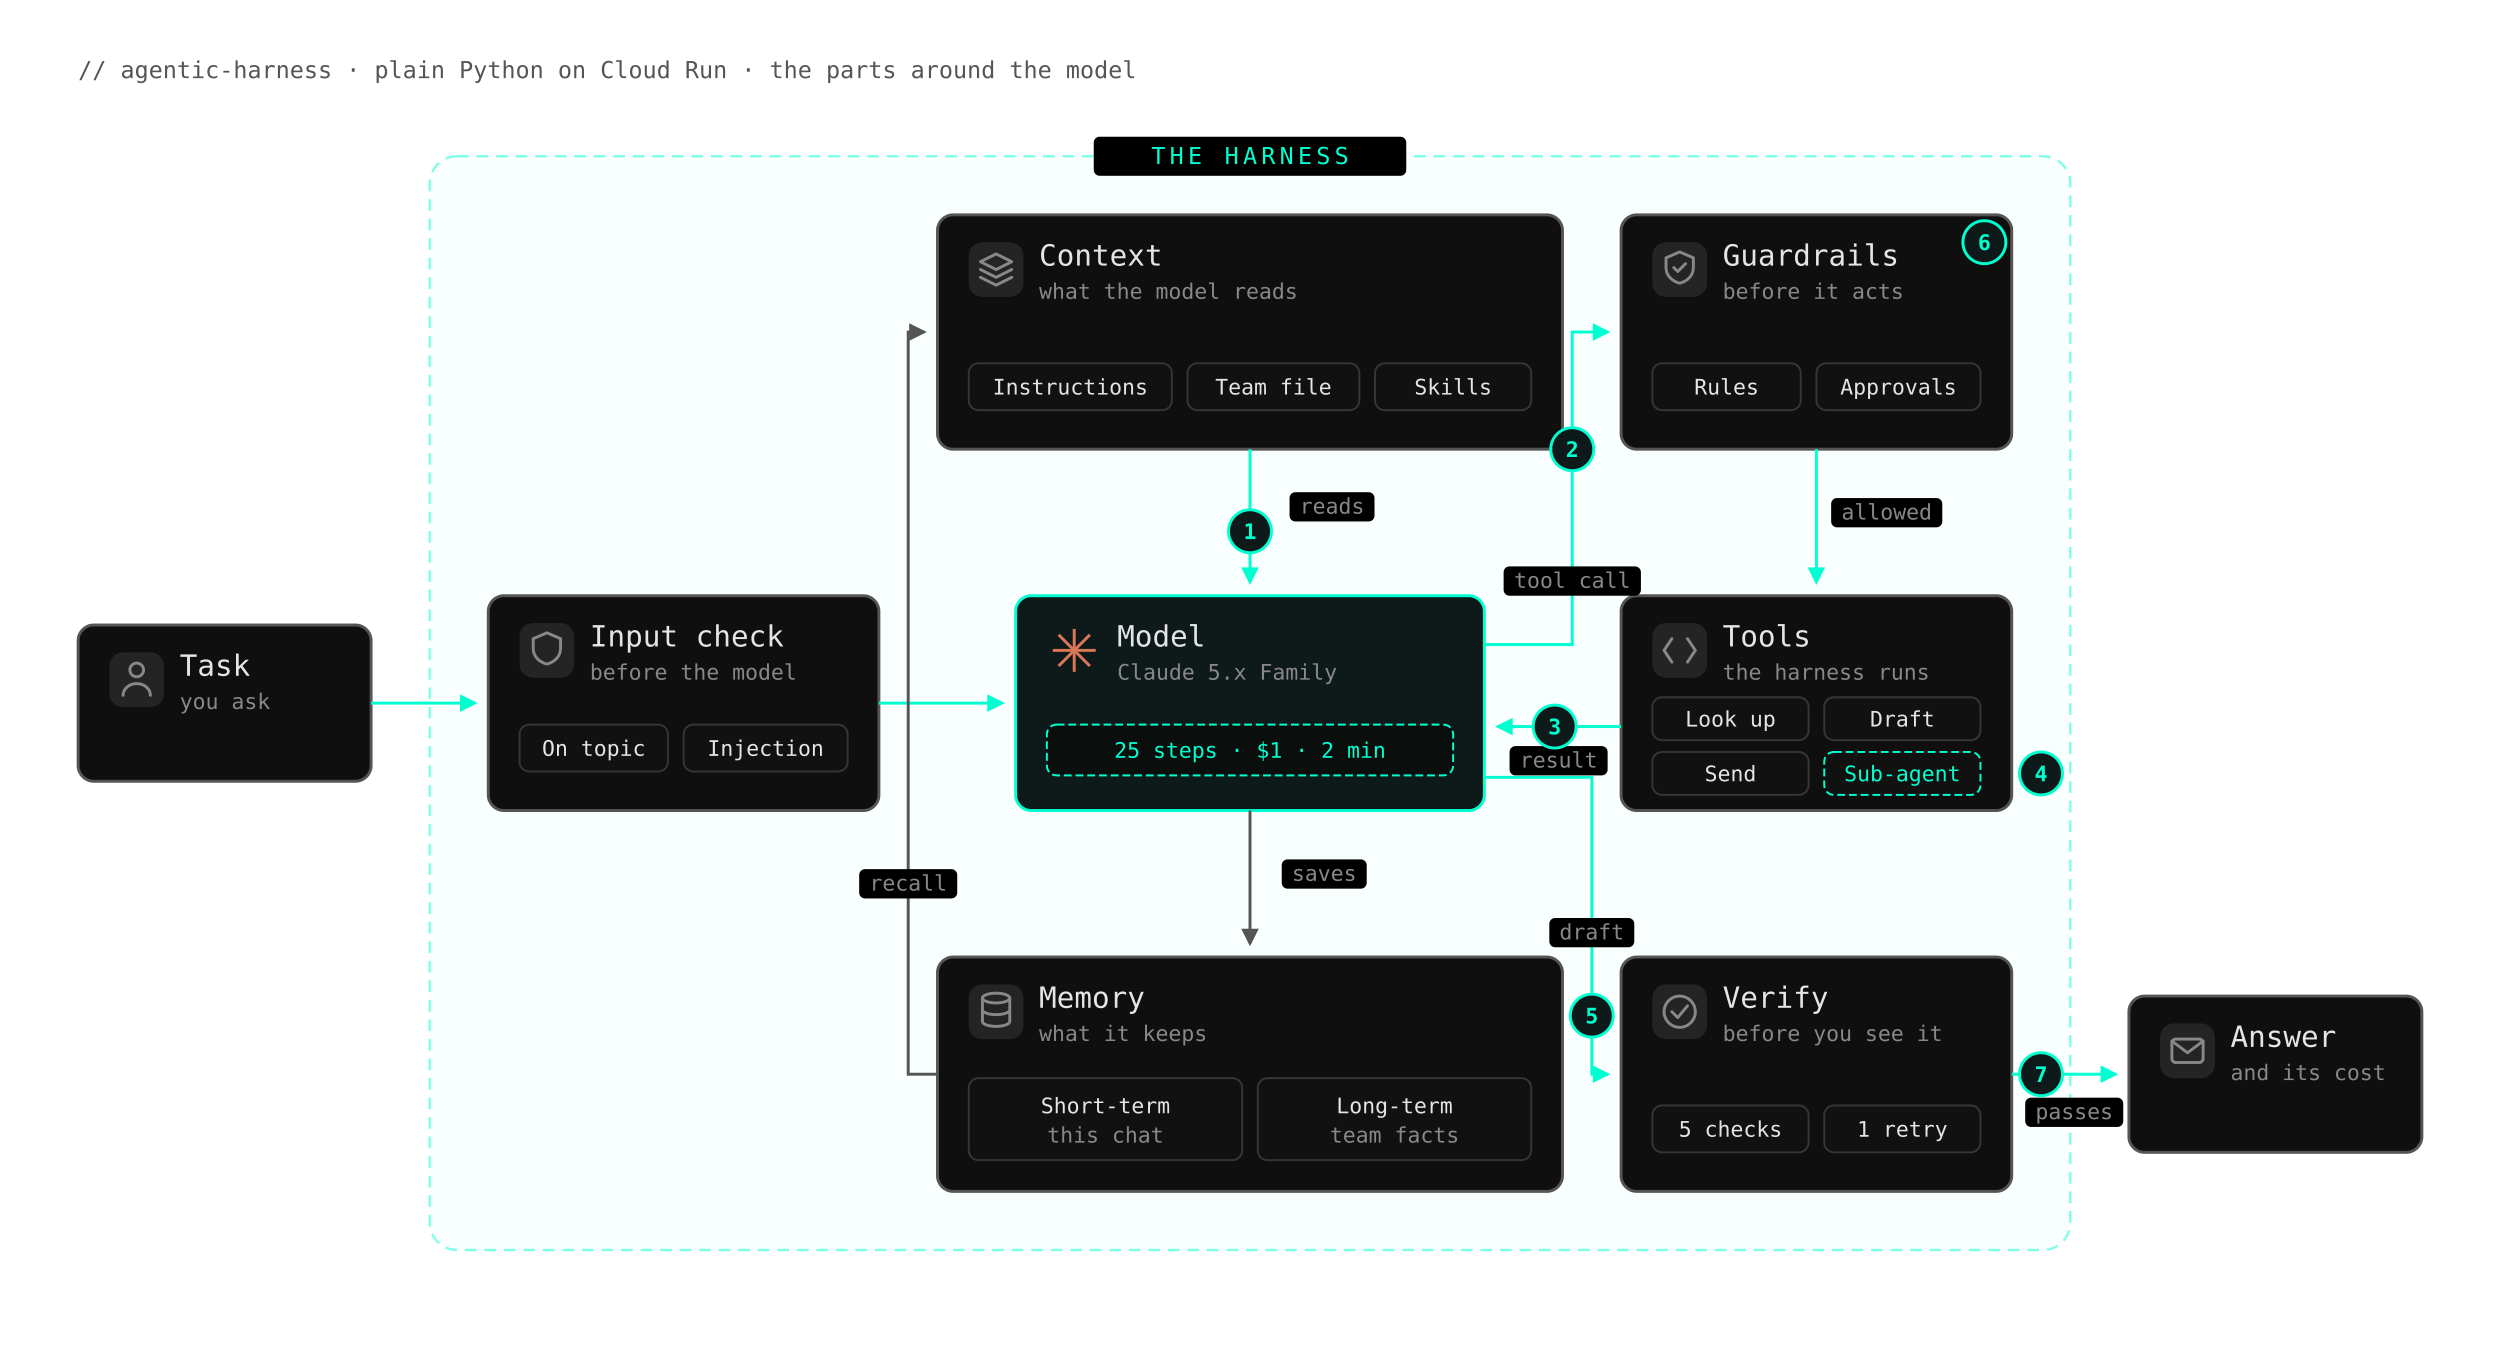
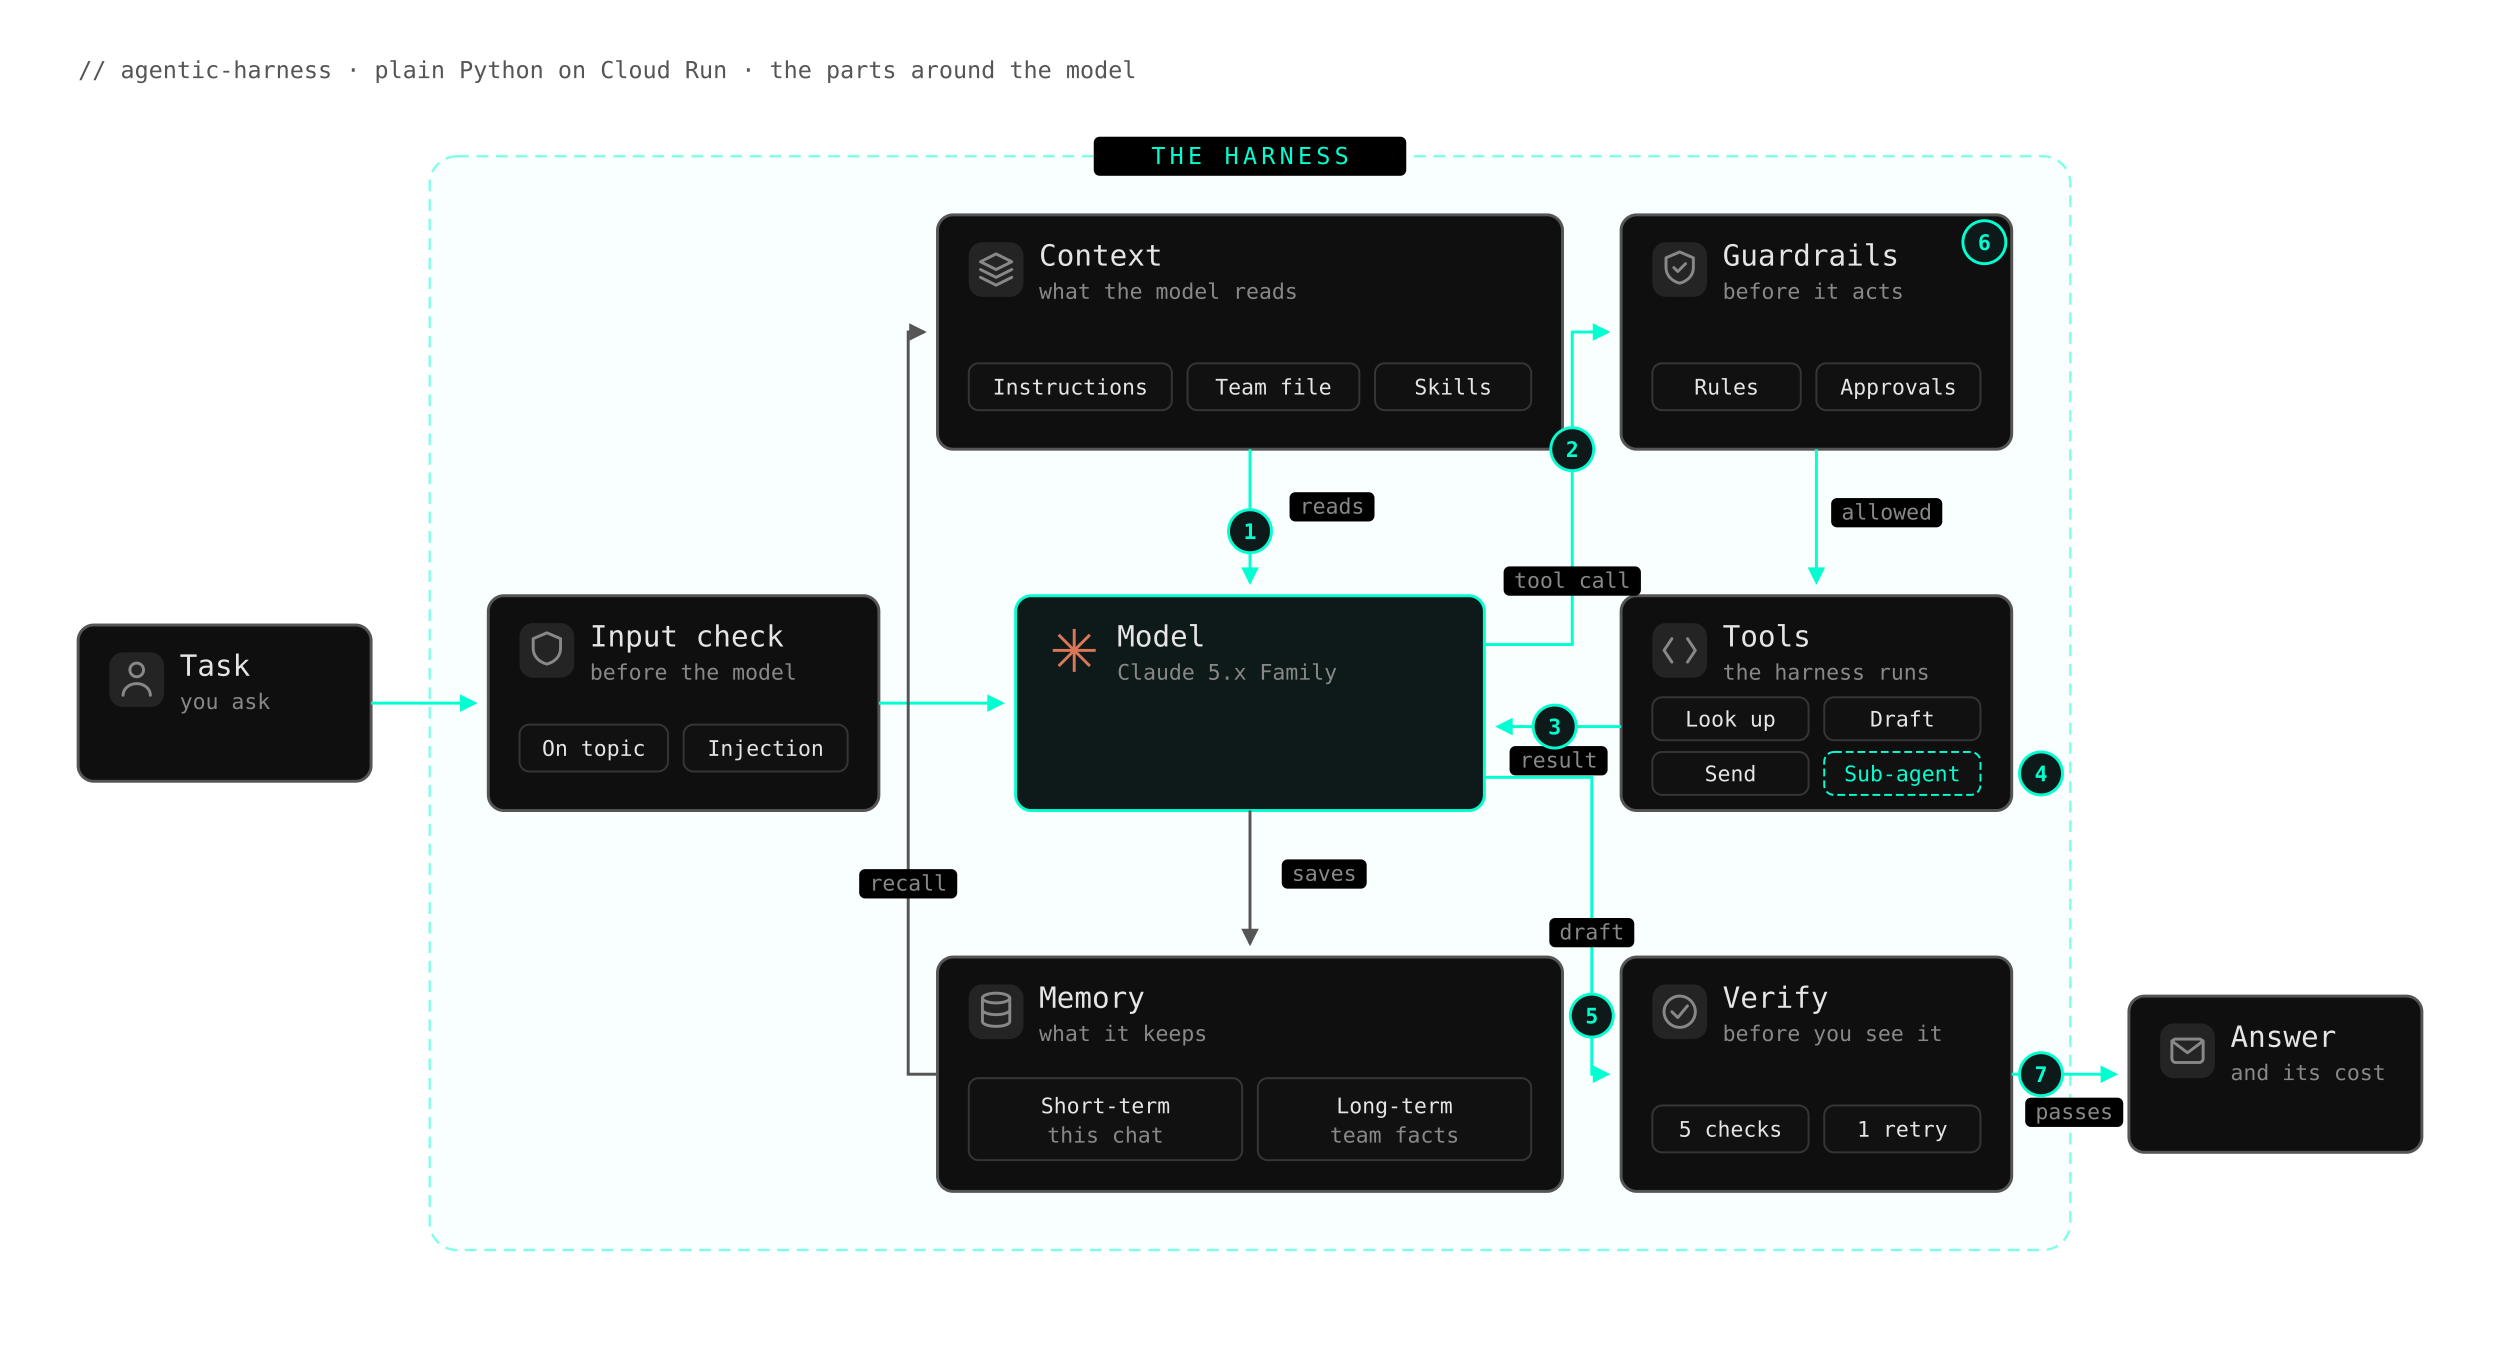
<svg xmlns="http://www.w3.org/2000/svg" viewBox="0 0 1280 690" width="1280" height="690" style="background:#000000">
  <defs>
    <style>
      text { font-family: 'Cascadia Code', 'JetBrains Mono', 'SF Mono', Menlo, Consolas, monospace; }
      .node-title { font-size: 15px; fill: #E5E5E5; }
      .node-sub   { font-size: 11px; fill: #888888; }
      .chip       { font-size: 11px; }
      .edge-label { font-size: 11px; fill: #888888; }
      .caption    { font-size: 12px; fill: #555555; }
      .harness    { font-size: 12px; fill: #00FFD1; letter-spacing: 0.18em; }
      .step-num   { font-size: 11px; font-weight: bold; }
    </style>
    <marker id="arr-std" markerWidth="6" markerHeight="6" refX="5" refY="3" orient="auto">
      <path d="M0,0 L0,6 L6,3 z" fill="#555555" />
    </marker>
    <marker id="arr-acc" markerWidth="6" markerHeight="6" refX="5" refY="3" orient="auto">
      <path d="M0,0 L0,6 L6,3 z" fill="#00FFD1" />
    </marker>
  </defs>
  <text x="40" y="40" class="caption">// agentic-harness · plain Python on Cloud Run · the parts around the model</text>
  <rect x="220" y="80" width="840" height="560" rx="14" fill="rgba(0,255,209,0.025)" stroke="#00FFD1" stroke-opacity="0.5" stroke-width="1.2" stroke-dasharray="6 4" />
  <rect x="560" y="70" width="160" height="20" rx="3" fill="#000000" />
  <text x="640" y="84" class="harness" text-anchor="middle">THE HARNESS</text>
  <rect x="40" y="320" width="150" height="80" rx="8" fill="#0F0F0F" stroke="#555555" stroke-width="1.5" />
  <text x="92" y="346" class="node-title">Task</text>
  <text x="92" y="363" class="node-sub">you ask</text>
  <rect x="56" y="334" width="28" height="28" rx="7" fill="rgba(136,136,136,0.18)" />
  <circle cx="70" cy="343" r="3.5" fill="none" stroke="#888888" stroke-width="1.5" stroke-linecap="round" stroke-linejoin="round" />
  <path d="M63 356 a7 6 0 0 1 14 0" fill="none" stroke="#888888" stroke-width="1.5" stroke-linecap="round" stroke-linejoin="round" />
  <rect x="1090" y="510" width="150" height="80" rx="8" fill="#0F0F0F" stroke="#555555" stroke-width="1.5" />
  <text x="1142" y="536" class="node-title">Answer</text>
  <text x="1142" y="553" class="node-sub">and its cost</text>
  <rect x="1106" y="524" width="28" height="28" rx="7" fill="rgba(136,136,136,0.18)" />
  <rect x="1112" y="532" width="16" height="12" rx="2" fill="none" stroke="#888888" stroke-width="1.5" stroke-linecap="round" stroke-linejoin="round" />
  <path d="M1112 533 l8 6 l8 -6" fill="none" stroke="#888888" stroke-width="1.5" stroke-linecap="round" stroke-linejoin="round" />
  <rect x="480" y="110" width="320" height="120" rx="8" fill="#0F0F0F" stroke="#555555" stroke-width="1.5" />
  <text x="532" y="136" class="node-title">Context</text>
  <text x="532" y="153" class="node-sub">what the model reads</text>
  <rect x="496" y="124" width="28" height="28" rx="7" fill="rgba(136,136,136,0.18)" />
  <path d="M510 130 l8 4 l-8 4 l-8 -4 z" fill="none" stroke="#888888" stroke-width="1.5" stroke-linecap="round" stroke-linejoin="round" />
  <path d="M502 138 l8 4 l8 -4 M502 142 l8 4 l8 -4" fill="none" stroke="#888888" stroke-width="1.5" stroke-linecap="round" stroke-linejoin="round" />
  <rect x="496" y="186" width="104" height="24" rx="5" fill="#111111" stroke="rgba(255,255,255,0.16)" stroke-width="1" />
  <text x="548" y="202" class="chip" fill="#E5E5E5" text-anchor="middle">Instructions</text>
  <rect x="608" y="186" width="88" height="24" rx="5" fill="#111111" stroke="rgba(255,255,255,0.16)" stroke-width="1" />
  <text x="652" y="202" class="chip" fill="#E5E5E5" text-anchor="middle">Team file</text>
  <rect x="704" y="186" width="80" height="24" rx="5" fill="#111111" stroke="rgba(255,255,255,0.16)" stroke-width="1" />
  <text x="744" y="202" class="chip" fill="#E5E5E5" text-anchor="middle">Skills</text>
  <rect x="480" y="490" width="320" height="120" rx="8" fill="#0F0F0F" stroke="#555555" stroke-width="1.5" />
  <text x="532" y="516" class="node-title">Memory</text>
  <text x="532" y="533" class="node-sub">what it keeps</text>
  <rect x="496" y="504" width="28" height="28" rx="7" fill="rgba(136,136,136,0.18)" />
  <ellipse cx="510" cy="511" rx="7" ry="2.5" fill="none" stroke="#888888" stroke-width="1.5" stroke-linecap="round" stroke-linejoin="round" />
  <path d="M503 511 v12 a7 2.5 0 0 0 14 0 v-12 M503 517 a7 2.5 0 0 0 14 0" fill="none" stroke="#888888" stroke-width="1.5" stroke-linecap="round" stroke-linejoin="round" />
  <rect x="496" y="552" width="140" height="42" rx="5" fill="#111111" stroke="rgba(255,255,255,0.16)" stroke-width="1" />
  <text x="566" y="570" class="chip" fill="#E5E5E5" text-anchor="middle">Short-term</text>
  <text x="566" y="585" class="node-sub" text-anchor="middle">this chat</text>
  <rect x="644" y="552" width="140" height="42" rx="5" fill="#111111" stroke="rgba(255,255,255,0.16)" stroke-width="1" />
  <text x="714" y="570" class="chip" fill="#E5E5E5" text-anchor="middle">Long-term</text>
  <text x="714" y="585" class="node-sub" text-anchor="middle">team facts</text>
  <rect x="250" y="305" width="200" height="110" rx="8" fill="#0F0F0F" stroke="#555555" stroke-width="1.5" />
  <text x="302" y="331" class="node-title">Input check</text>
  <text x="302" y="348" class="node-sub">before the model</text>
  <rect x="266" y="319" width="28" height="28" rx="7" fill="rgba(136,136,136,0.18)" />
  <path d="M280 324 l7 3 v5 c0 4 -3 7 -7 8 c-4 -1 -7 -4 -7 -8 v-5 z" fill="none" stroke="#888888" stroke-width="1.5" stroke-linecap="round" stroke-linejoin="round" />
  <rect x="266" y="371" width="76" height="24" rx="5" fill="#111111" stroke="rgba(255,255,255,0.16)" stroke-width="1" />
  <text x="304" y="387" class="chip" fill="#E5E5E5" text-anchor="middle">On topic</text>
  <rect x="350" y="371" width="84" height="24" rx="5" fill="#111111" stroke="rgba(255,255,255,0.16)" stroke-width="1" />
  <text x="392" y="387" class="chip" fill="#E5E5E5" text-anchor="middle">Injection</text>
  <rect x="520" y="305" width="240" height="110" rx="8" fill="#0E1A19" stroke="#00FFD1" stroke-width="1.5" />
  <text x="572" y="331" class="node-title">Model</text>
  <text x="572" y="348" class="node-sub">Claude 5.x Family</text>
  <g stroke="#D97757" stroke-width="1.5">
    <line x1="550" y1="322" x2="550" y2="344" />
    <line x1="539" y1="333" x2="561" y2="333" />
    <line x1="542" y1="325" x2="558" y2="341" />
    <line x1="558" y1="325" x2="542" y2="341" />
  </g>
-   <rect x="536" y="371" width="208" height="26" rx="5" fill="#0A0F0E" stroke="#00FFD1" stroke-width="1" stroke-dasharray="4 2" />
-   <text x="640" y="388" class="chip" fill="#00FFD1" text-anchor="middle">25 steps · $1 · 2 min</text>
  <rect x="830" y="110" width="200" height="120" rx="8" fill="#0F0F0F" stroke="#555555" stroke-width="1.5" />
  <text x="882" y="136" class="node-title">Guardrails</text>
  <text x="882" y="153" class="node-sub">before it acts</text>
  <rect x="846" y="124" width="28" height="28" rx="7" fill="rgba(136,136,136,0.18)" />
  <path d="M860 129 l7 3 v5 c0 4 -3 7 -7 8 c-4 -1 -7 -4 -7 -8 v-5 z" fill="none" stroke="#888888" stroke-width="1.5" stroke-linecap="round" stroke-linejoin="round" />
  <path d="M857 137 l2 2 l4 -4" fill="none" stroke="#888888" stroke-width="1.5" stroke-linecap="round" stroke-linejoin="round" />
  <rect x="846" y="186" width="76" height="24" rx="5" fill="#111111" stroke="rgba(255,255,255,0.16)" stroke-width="1" />
  <text x="884" y="202" class="chip" fill="#E5E5E5" text-anchor="middle">Rules</text>
  <rect x="930" y="186" width="84" height="24" rx="5" fill="#111111" stroke="rgba(255,255,255,0.16)" stroke-width="1" />
  <text x="972" y="202" class="chip" fill="#E5E5E5" text-anchor="middle">Approvals</text>
  <rect x="830" y="305" width="200" height="110" rx="8" fill="#0F0F0F" stroke="#555555" stroke-width="1.5" />
  <text x="882" y="331" class="node-title">Tools</text>
  <text x="882" y="348" class="node-sub">the harness runs</text>
  <rect x="846" y="319" width="28" height="28" rx="7" fill="rgba(136,136,136,0.18)" />
  <path d="M856 327 l-4 6 l4 6 M864 327 l4 6 l-4 6" fill="none" stroke="#888888" stroke-width="1.5" stroke-linecap="round" stroke-linejoin="round" />
  <rect x="846" y="357" width="80" height="22" rx="5" fill="#111111" stroke="rgba(255,255,255,0.16)" stroke-width="1" />
  <text x="886" y="372" class="chip" fill="#E5E5E5" text-anchor="middle">Look up</text>
  <rect x="934" y="357" width="80" height="22" rx="5" fill="#111111" stroke="rgba(255,255,255,0.16)" stroke-width="1" />
  <text x="974" y="372" class="chip" fill="#E5E5E5" text-anchor="middle">Draft</text>
  <rect x="846" y="385" width="80" height="22" rx="5" fill="#111111" stroke="rgba(255,255,255,0.16)" stroke-width="1" />
  <text x="886" y="400" class="chip" fill="#E5E5E5" text-anchor="middle">Send</text>
  <rect x="934" y="385" width="80" height="22" rx="5" fill="#111111" stroke="#00FFD1" stroke-width="1" stroke-dasharray="4 2" />
  <text x="974" y="400" class="chip" fill="#00FFD1" text-anchor="middle">Sub-agent</text>
  <rect x="830" y="490" width="200" height="120" rx="8" fill="#0F0F0F" stroke="#555555" stroke-width="1.5" />
  <text x="882" y="516" class="node-title">Verify</text>
  <text x="882" y="533" class="node-sub">before you see it</text>
  <rect x="846" y="504" width="28" height="28" rx="7" fill="rgba(136,136,136,0.18)" />
  <circle cx="860" cy="518" r="8" fill="none" stroke="#888888" stroke-width="1.5" stroke-linecap="round" stroke-linejoin="round" />
  <path d="M856 518 l3 3 l5 -6" fill="none" stroke="#888888" stroke-width="1.5" stroke-linecap="round" stroke-linejoin="round" />
  <rect x="846" y="566" width="80" height="24" rx="5" fill="#111111" stroke="rgba(255,255,255,0.16)" stroke-width="1" />
  <text x="886" y="582" class="chip" fill="#E5E5E5" text-anchor="middle">5 checks</text>
  <rect x="934" y="566" width="80" height="24" rx="5" fill="#111111" stroke="rgba(255,255,255,0.16)" stroke-width="1" />
  <text x="974" y="582" class="chip" fill="#E5E5E5" text-anchor="middle">1 retry</text>
  <polyline points="190,360 243,360" fill="none" stroke="#00FFD1" stroke-width="1.5" marker-end="url(#arr-acc)" />
  <polyline points="450,360 513,360" fill="none" stroke="#00FFD1" stroke-width="1.5" marker-end="url(#arr-acc)" />
  <polyline points="640,230 640,298" fill="none" stroke="#00FFD1" stroke-width="1.5" marker-end="url(#arr-acc)" />
  <rect x="660.25" y="252" width="43.5" height="15" rx="3" fill="#000000" />
  <text x="682" y="263" class="edge-label" text-anchor="middle">reads</text>
  <polyline points="760,330 805,330 805,170 823,170" fill="none" stroke="#00FFD1" stroke-width="1.5" marker-end="url(#arr-acc)" />
  <polyline points="930,230 930,298" fill="none" stroke="#00FFD1" stroke-width="1.5" marker-end="url(#arr-acc)" />
  <rect x="937.55" y="255" width="56.9" height="15" rx="3" fill="#000000" />
  <text x="966" y="266" class="edge-label" text-anchor="middle">allowed</text>
  <polyline points="830,372 767,372" fill="none" stroke="#00FFD1" stroke-width="1.5" marker-end="url(#arr-acc)" />
  <polyline points="760,398 815,398 815,550 823,550" fill="none" stroke="#00FFD1" stroke-width="1.5" marker-end="url(#arr-acc)" />
  <polyline points="1030,550 1083,550" fill="none" stroke="#00FFD1" stroke-width="1.5" marker-end="url(#arr-acc)" />
  <polyline points="640,415 640,483" fill="none" stroke="#555555" stroke-width="1.5" marker-end="url(#arr-std)" />
  <rect x="656.25" y="440" width="43.5" height="15" rx="3" fill="#000000" />
  <text x="678" y="451" class="edge-label" text-anchor="middle">saves</text>
  <polyline points="480,550 465,550 465,170 473,170" fill="none" stroke="#555555" stroke-width="1.5" marker-end="url(#arr-std)" />
  <rect x="439.9" y="445" width="50.2" height="15" rx="3" fill="#000000" />
  <text x="465" y="456" class="edge-label" text-anchor="middle">recall</text>
  <rect x="769.85" y="290" width="70.3" height="15" rx="3" fill="#000000" />
  <text x="805" y="301" class="edge-label" text-anchor="middle">tool call</text>
  <rect x="772.9" y="382" width="50.2" height="15" rx="3" fill="#000000" />
  <text x="798" y="393" class="edge-label" text-anchor="middle">result</text>
  <rect x="793.25" y="470" width="43.5" height="15" rx="3" fill="#000000" />
  <text x="815" y="481" class="edge-label" text-anchor="middle">draft</text>
  <rect x="1036.9" y="562" width="50.2" height="15" rx="3" fill="#000000" />
  <text x="1062" y="573" class="edge-label" text-anchor="middle">passes</text>
  <circle cx="640" cy="272" r="11" fill="#0E1A19" stroke="#00FFD1" stroke-width="1.5" data-step-circle="1" />
  <text x="640" y="276" class="step-num" text-anchor="middle" fill="#00FFD1" data-step-circle="1">1</text>
  <circle cx="805" cy="230" r="11" fill="#0E1A19" stroke="#00FFD1" stroke-width="1.5" data-step-circle="2" />
  <text x="805" y="234" class="step-num" text-anchor="middle" fill="#00FFD1" data-step-circle="2">2</text>
  <circle cx="796" cy="372" r="11" fill="#0E1A19" stroke="#00FFD1" stroke-width="1.5" data-step-circle="3" />
  <text x="796" y="376" class="step-num" text-anchor="middle" fill="#00FFD1" data-step-circle="3">3</text>
  <circle cx="1045" cy="396" r="11" fill="#0E1A19" stroke="#00FFD1" stroke-width="1.5" data-step-circle="4" />
  <text x="1045" y="400" class="step-num" text-anchor="middle" fill="#00FFD1" data-step-circle="4">4</text>
  <circle cx="815" cy="520" r="11" fill="#0E1A19" stroke="#00FFD1" stroke-width="1.5" data-step-circle="5" />
  <text x="815" y="524" class="step-num" text-anchor="middle" fill="#00FFD1" data-step-circle="5">5</text>
  <circle cx="1016" cy="124" r="11" fill="#0E1A19" stroke="#00FFD1" stroke-width="1.5" data-step-circle="6" />
  <text x="1016" y="128" class="step-num" text-anchor="middle" fill="#00FFD1" data-step-circle="6">6</text>
  <circle cx="1045" cy="550" r="11" fill="#0E1A19" stroke="#00FFD1" stroke-width="1.5" data-step-circle="7" />
  <text x="1045" y="554" class="step-num" text-anchor="middle" fill="#00FFD1" data-step-circle="7">7</text>
  <g class="anim-data" style="display:none">
    <g data-traveler-path="190,360 243,360" data-color="#00FFD1" data-delay="0" />
    <g data-traveler-path="450,360 513,360" data-color="#00FFD1" data-delay="0.6" />
    <g data-traveler-path="640,230 640,298" data-color="#00FFD1" data-step="1" data-delay="1.2" />
    <g data-traveler-path="760,330 805,330 805,170 823,170" data-color="#00FFD1" data-step="2" data-delay="1.8" />
    <g data-traveler-path="930,230 930,298" data-color="#00FFD1" data-step="6" data-delay="2.6" />
    <g data-traveler-path="830,372 767,372" data-color="#00FFD1" data-step="3" data-delay="3.3" />
    <g data-traveler-path="640,415 640,483" data-color="#888888" data-delay="3.9" />
    <g data-traveler-path="480,550 465,550 465,170 473,170" data-color="#888888" data-delay="4.5" />
    <g data-traveler-path="760,398 815,398 815,550 823,550" data-color="#00FFD1" data-step="5" data-delay="5.2" />
    <g data-traveler-path="1030,550 1083,550" data-color="#00FFD1" data-step="7" data-delay="6" />
  </g>
</svg>
